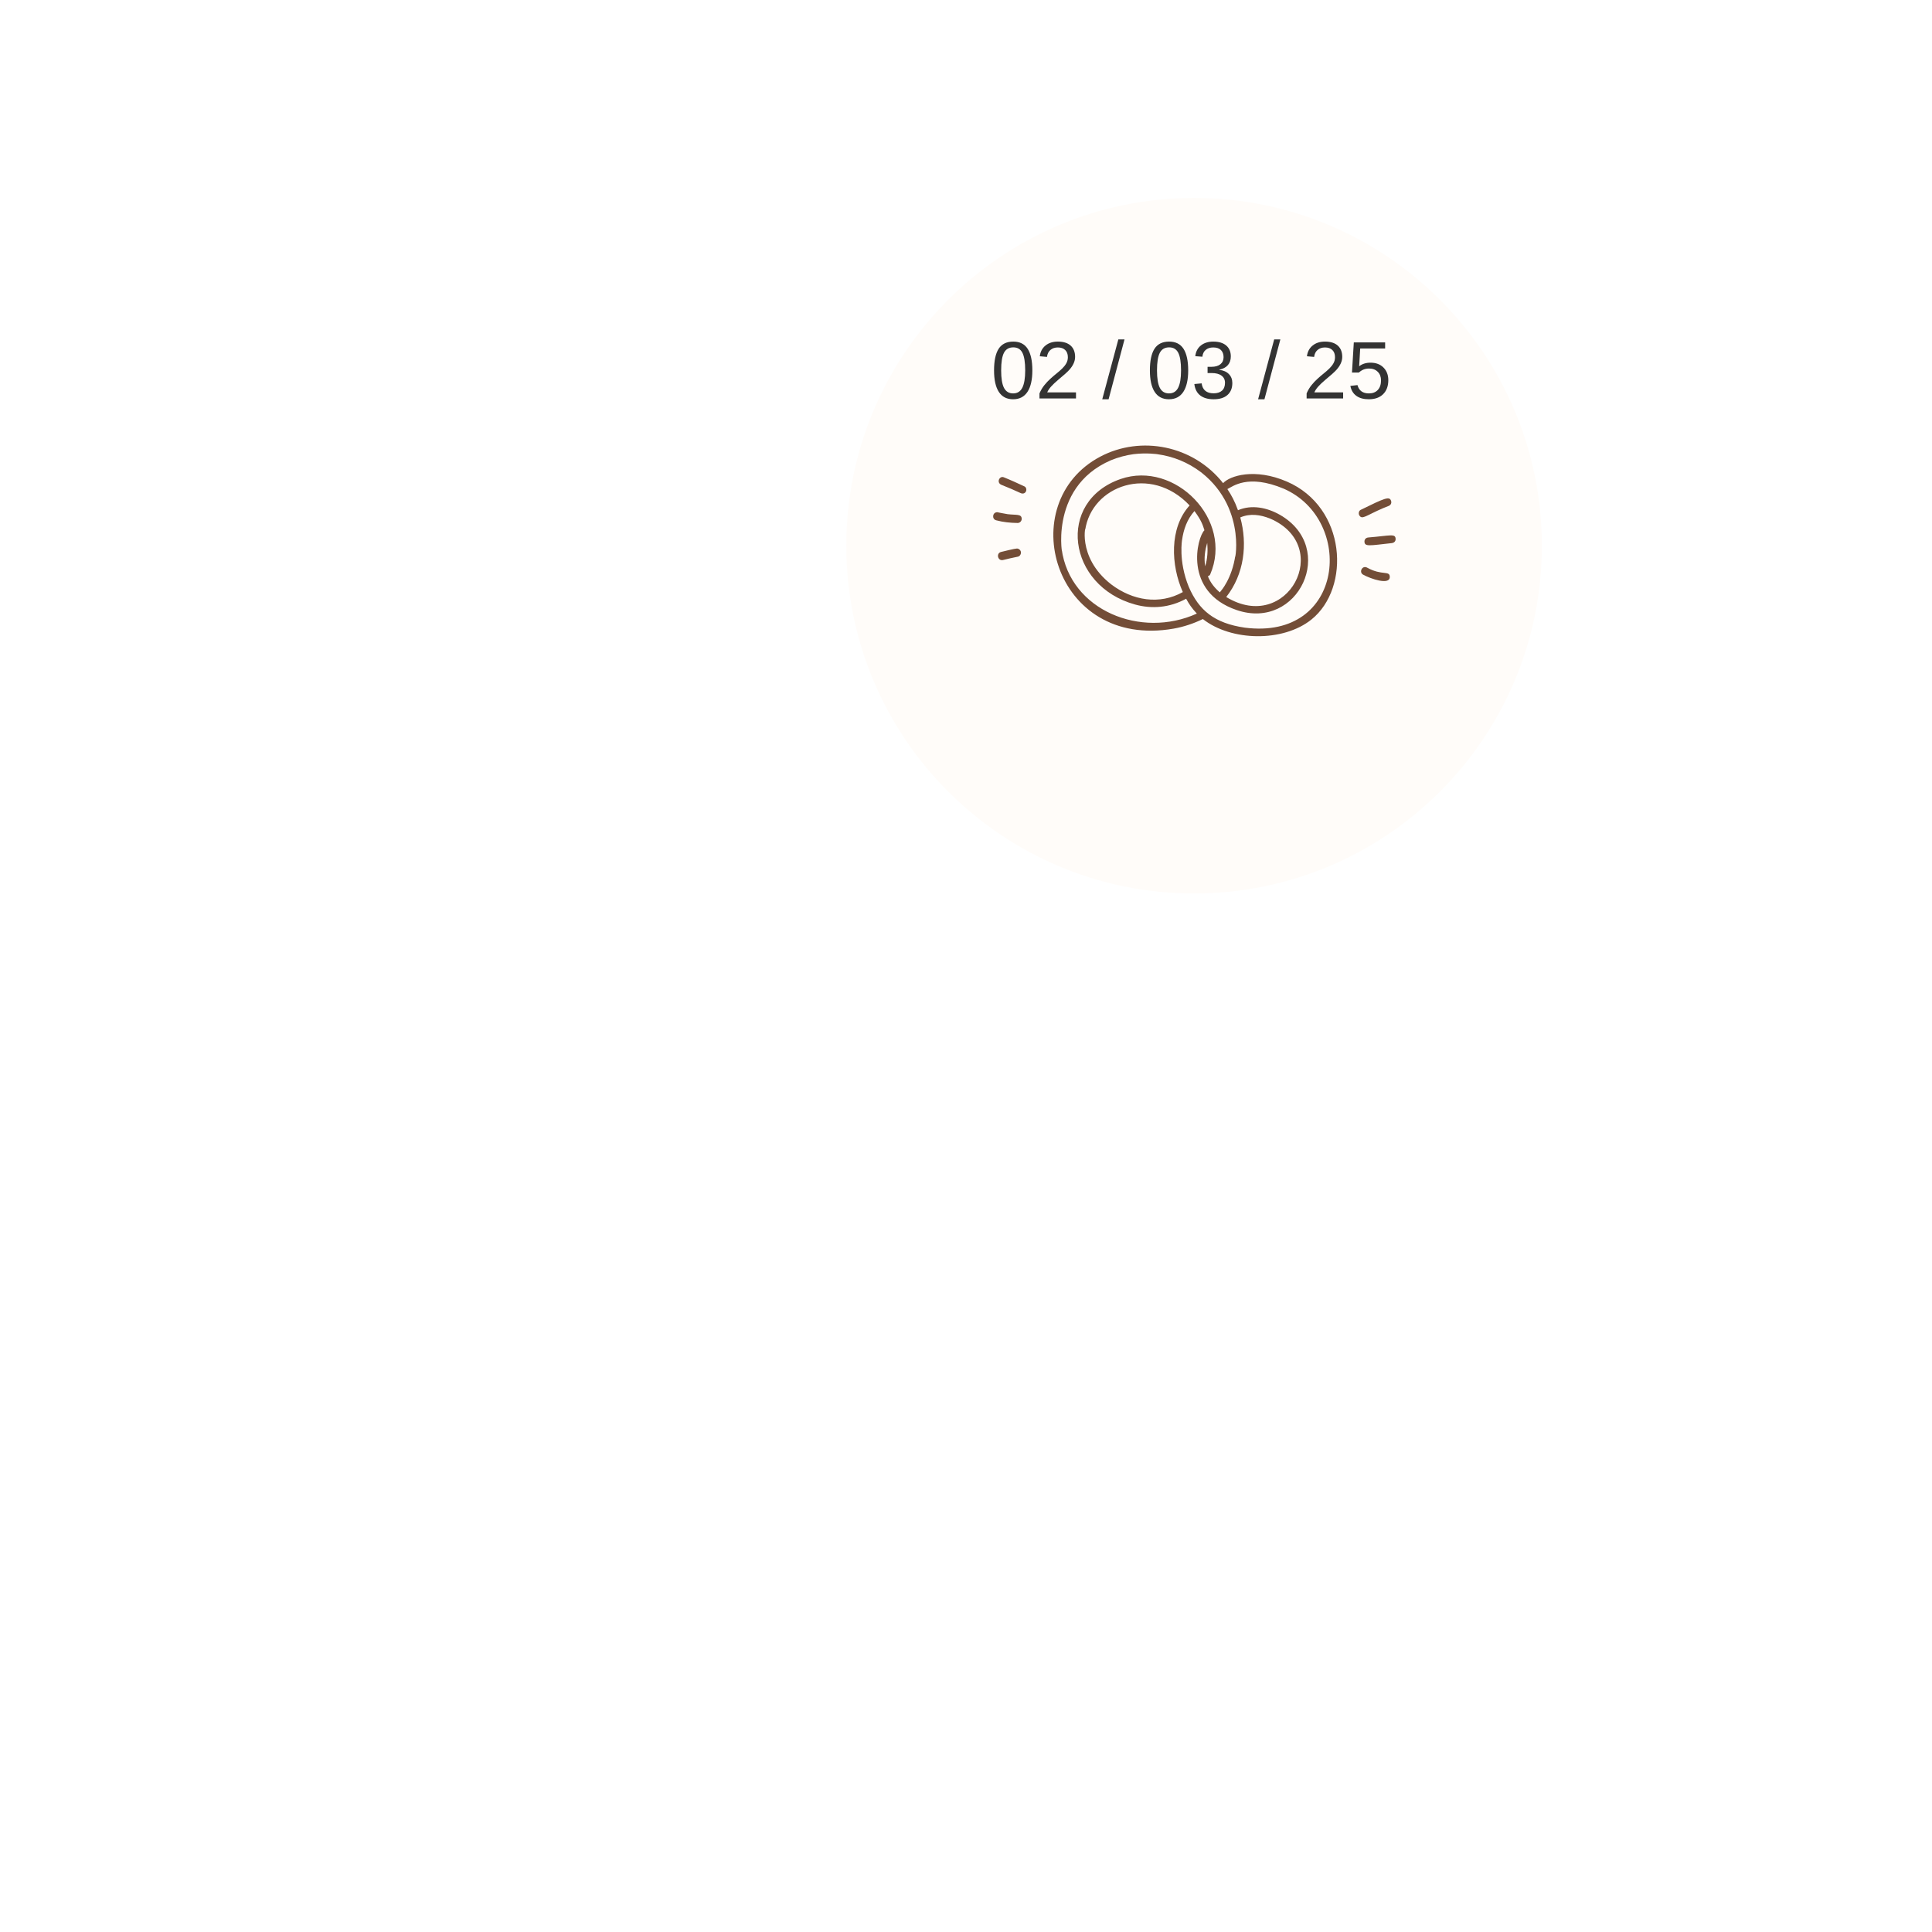
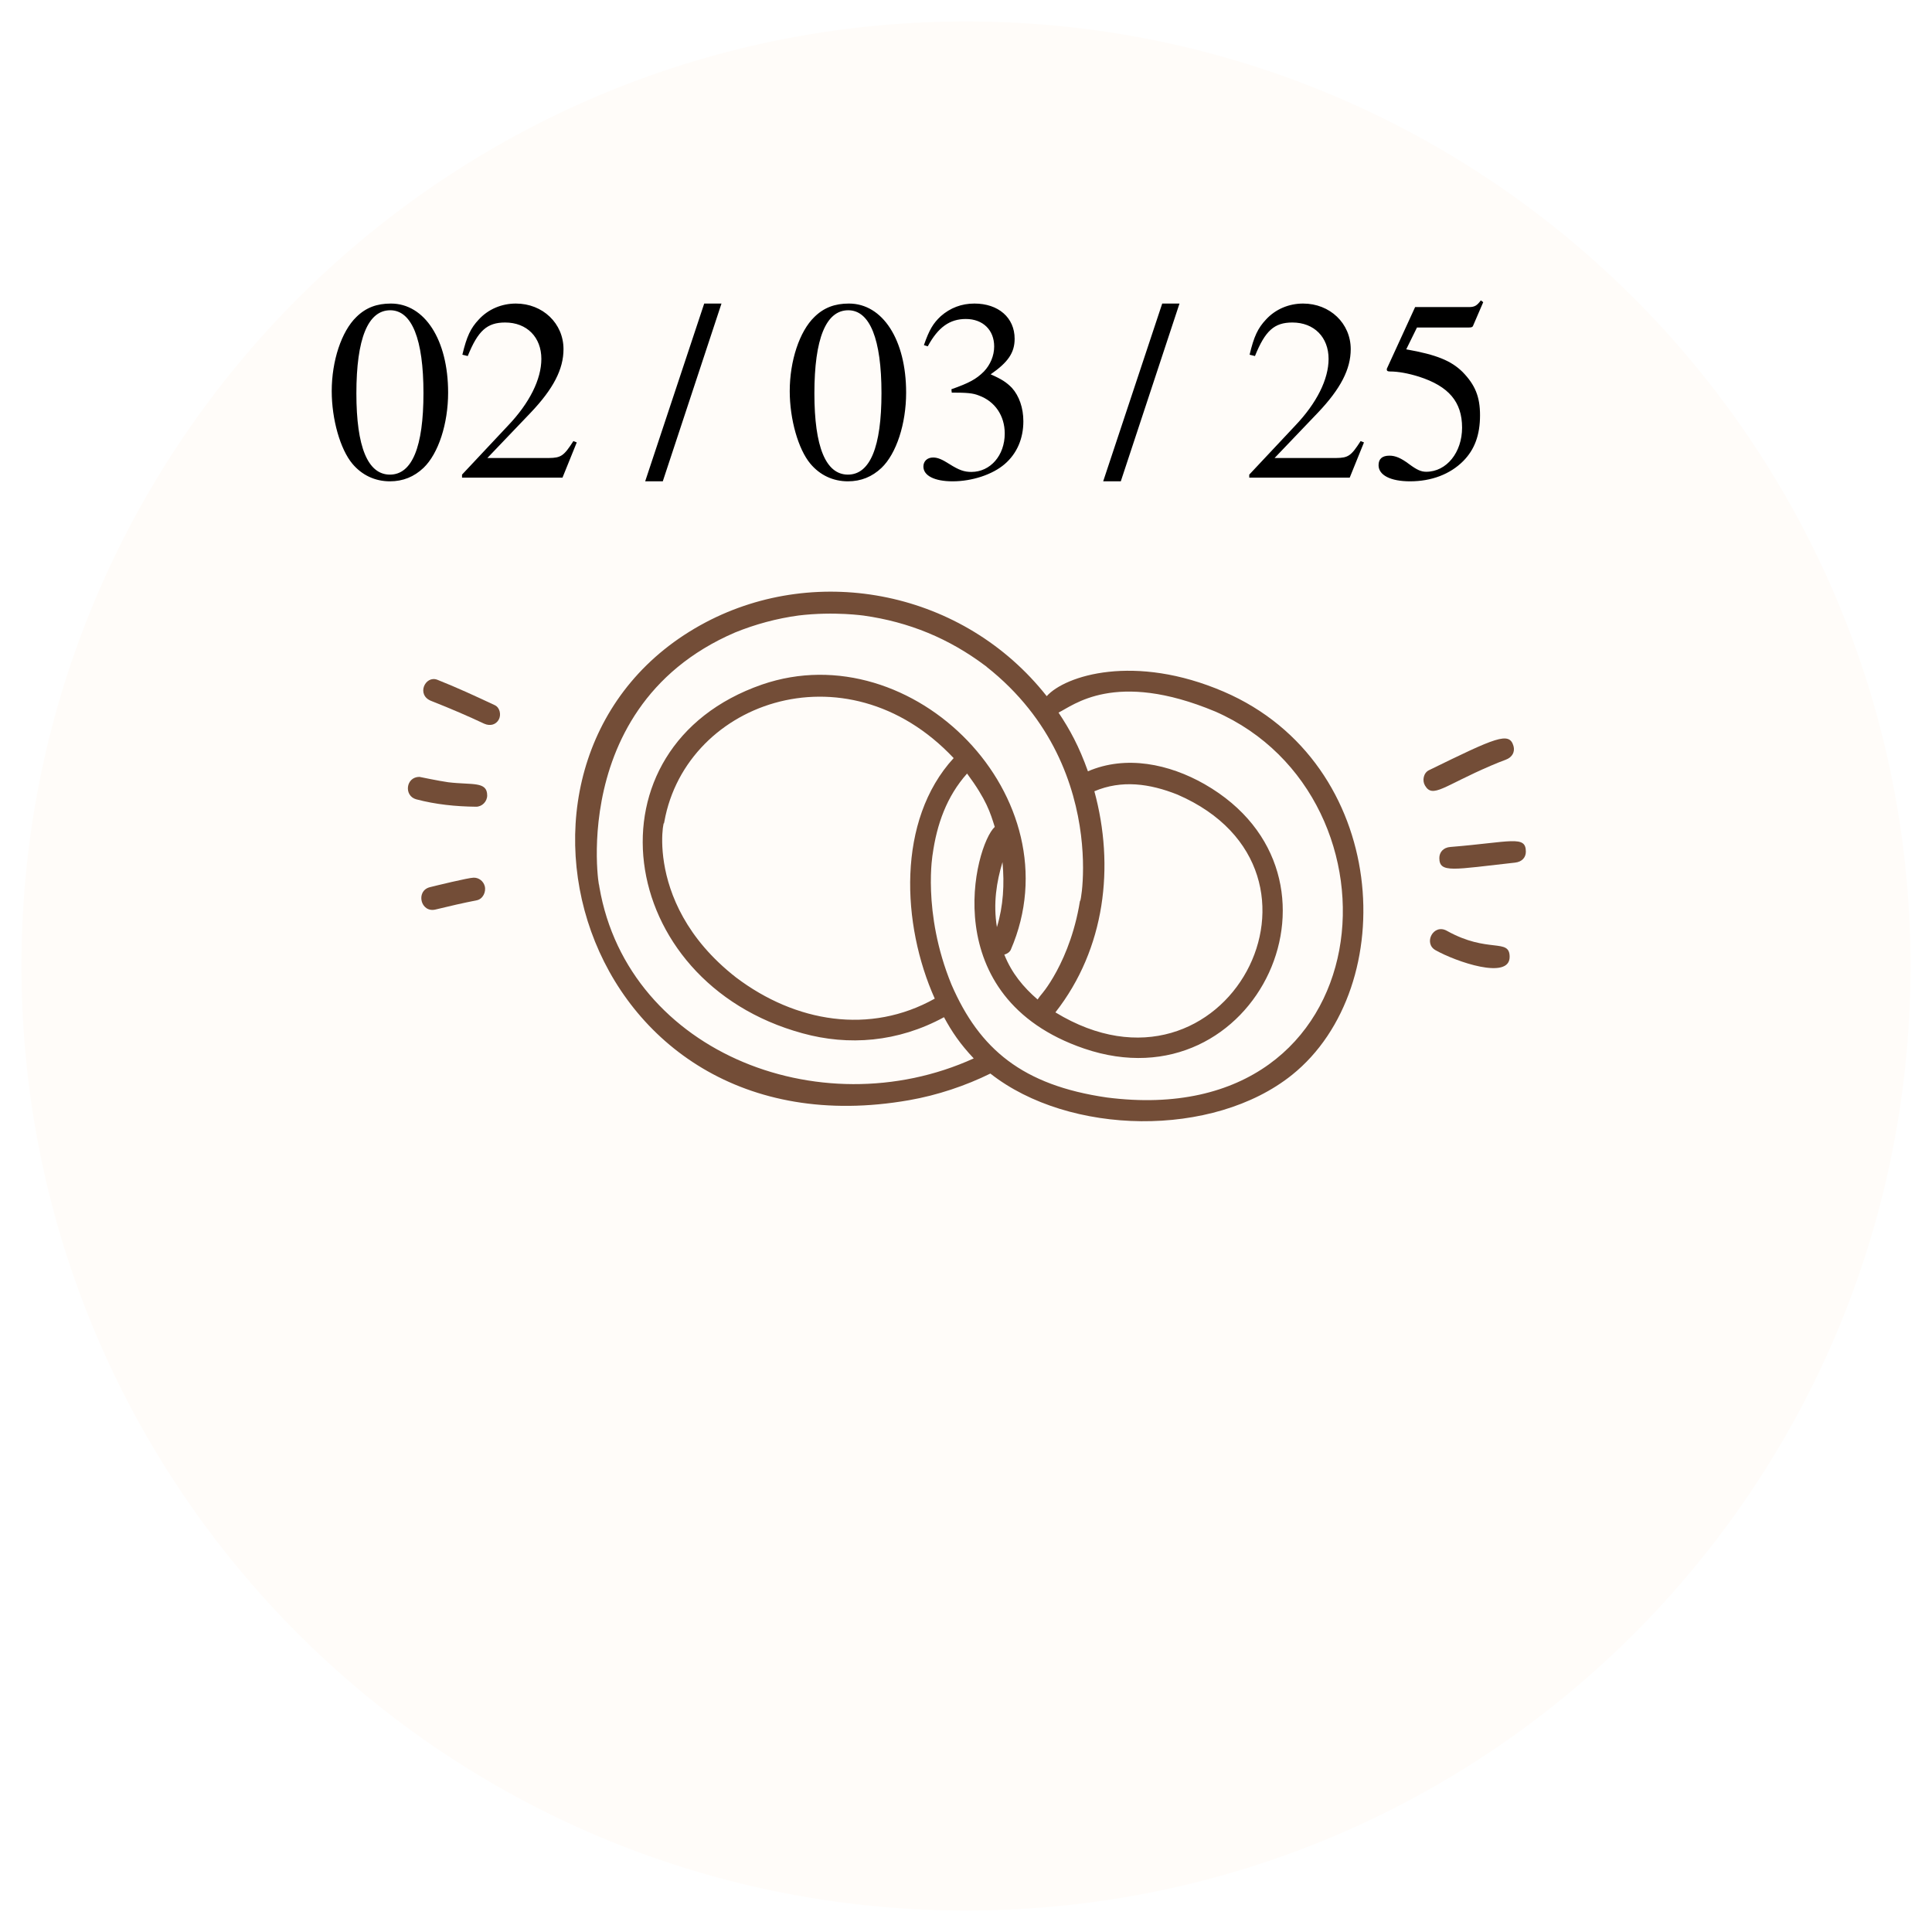
- <svg xmlns="http://www.w3.org/2000/svg" viewBox="0 0 500 500">
-   <defs />
-   <circle cx="309.03" cy="141.226" r="90" fill="#FFFCF9" />
-   <path d="M 322.146 162.435 C 314.282 161.297 310.271 157.922 307.675 151.923 C 304.881 145.136 305.965 139.496 305.909 139.794 C 306.305 136.983 307.226 134.383 309.125 132.258 C 310.939 134.716 311.281 135.896 311.706 137.23 C 309.825 138.967 306.127 153.122 320.028 157.874 C 336.094 163.363 346.144 141.779 331.252 133.243 C 327.951 131.364 323.946 130.52 320.386 132.046 C 319.554 129.719 318.69 128.143 317.647 126.571 C 318.981 125.95 322.876 122.562 332.238 126.476 C 350.575 134.498 348.095 165.768 322.146 162.435 Z M 306.114 153.23 C 300.069 156.602 293.13 155.432 287.602 151.252 C 278.262 143.978 281.301 134.743 280.83 137.262 C 282.461 125.694 297.791 120.091 307.871 130.812 C 302.557 136.619 303.023 146.335 306.114 153.23 Z M 312.422 140.502 C 312.614 142.56 312.506 144.583 311.901 146.562 C 311.539 144.347 311.878 142.34 312.422 140.502 Z M 328.728 134.216 C 345.251 141.38 333.188 164.161 317.35 154.506 C 322.015 148.558 322.888 140.88 320.984 133.908 C 323.526 132.822 326.134 133.182 328.728 134.216 Z M 274.758 142.095 C 275.458 146.046 270.651 126.346 287.526 119.104 C 289.374 118.351 291.369 117.804 293.45 117.522 C 293.425 117.526 293.398 117.531 293.373 117.535 C 296.809 117.119 299.617 117.564 299.471 117.538 C 303.729 118.131 307.447 119.674 310.815 122.207 C 310.798 122.192 310.781 122.178 310.763 122.163 C 310.803 122.194 310.942 122.302 310.971 122.324 C 310.955 122.314 310.941 122.302 310.926 122.291 C 323.34 132.084 319.072 147.254 319.727 143.579 C 318.874 149.856 315.767 153.159 316.143 152.715 C 315.934 152.979 315.855 153.068 315.69 153.307 C 314.361 152.151 313.282 150.858 312.595 149.127 C 312.839 149.058 313.095 148.899 313.19 148.679 C 319.311 134.539 304.069 119.116 290.018 123.964 C 273.273 129.771 276.189 151.655 293.794 156.459 C 298.071 157.636 302.677 157.299 306.97 154.952 C 307.714 156.324 308.469 157.443 309.743 158.794 C 295.315 165.356 276.939 158.01 274.758 142.095 Z M 333.034 124.627 C 324.723 121.051 318.261 123.124 316.542 125.042 C 308.823 115.262 295.287 112.626 284.769 118.168 C 262.079 130.148 272.674 168.14 303.737 162.688 C 306.365 162.229 309.001 161.331 311.298 160.207 C 318.647 165.989 332.044 166.223 339.394 160.335 C 349.611 152.14 348.483 131.279 333.034 124.627 Z" fill="#734D37" />
-   <path d="M 265.127 125.884 C 263.351 125.056 261.581 124.238 259.763 123.515 C 258.634 123.083 257.777 124.947 259.217 125.494 C 261.043 126.219 262.699 126.935 264.122 127.603 C 264.726 127.879 265.229 127.68 265.482 127.244 C 265.737 126.811 265.617 126.114 265.127 125.884 Z" fill="#734D37" />
-   <path d="M 260.782 133.068 C 259.919 132.942 258.099 132.562 258.099 132.562 C 256.822 132.562 256.63 134.338 257.805 134.652 C 259.617 135.138 261.491 135.324 263.362 135.346 C 263.934 135.351 264.414 134.862 264.414 134.294 C 264.414 132.951 263.021 133.339 260.782 133.068 Z" fill="#734D37" />
-   <path d="M 263.163 141.958 C 262.678 141.958 259.546 142.722 259.061 142.847 C 257.725 143.191 258.211 145.286 259.634 144.92 C 260.894 144.608 262.159 144.316 263.435 144.066 C 264.009 143.952 264.331 143.275 264.186 142.738 C 264.067 142.307 263.67 141.958 263.163 141.958 Z" fill="#734D37" />
-   <path d="M 357.963 131.502 C 358.408 131.314 358.857 131.138 359.313 130.966 C 359.955 130.722 360.168 130.202 360.032 129.695 C 359.647 128.312 358.393 128.892 352.152 131.946 C 351.647 132.195 351.511 132.903 351.783 133.362 C 352.507 134.6 353.524 133.406 357.963 131.502 Z" fill="#734D37" />
-   <path d="M 354.148 139.095 C 353.475 139.146 353.122 139.602 353.122 140.122 C 353.122 141.562 354.43 141.186 360.159 140.559 C 360.855 140.48 361.184 140.04 361.184 139.532 C 361.184 137.979 359.802 138.64 354.148 139.095 Z" fill="#734D37" />
-   <path d="M 353.824 146.91 C 352.564 146.207 351.61 148.071 352.768 148.718 C 354.674 149.782 359.674 151.512 359.674 149.332 C 359.674 147.548 357.674 149.055 353.824 146.91 Z" fill="#734D37" />
-   <text style="white-space: pre; fill: rgb(51, 51, 51); font-family: Arial, sans-serif; font-size: 28px;" x="242.272" y="112.635" transform="matrix(0.740257, 0, 0, 0.752811, 77.10496, 18.32418)">02 / 03 / 25</text>
+ <svg xmlns="http://www.w3.org/2000/svg" width="180" height="180">
+   <g class="layer">
+     <circle cx="90" cy="90" fill="#FFFCF9" id="svg_1" r="88" transform="matrix(1 0 0 1 0 0)" />
+     <path d="m103.12,102.25c-7.86,-1.14 -11.87,-4.51 -14.47,-10.51c-2.79,-6.79 -1.71,-12.43 -1.76,-12.13c0.39,-2.81 1.31,-5.41 3.21,-7.54c1.82,2.46 2.16,3.64 2.58,4.97c-1.88,1.74 -5.58,15.9 8.32,20.65c16.07,5.49 26.12,-16.1 11.23,-24.63c-3.3,-1.88 -7.31,-2.73 -10.87,-1.2c-0.83,-2.33 -1.69,-3.9 -2.74,-5.47c1.34,-0.63 5.23,-4.01 14.6,-0.1c18.33,8.02 15.85,39.29 -10.1,35.96zm-16.03,-9.21c-6.04,3.38 -12.98,2.21 -18.51,-1.97c-9.34,-7.28 -6.3,-16.51 -6.77,-13.99c1.63,-11.57 16.96,-17.17 27.04,-6.45c-5.32,5.8 -4.85,15.52 -1.76,22.41zm6.31,-12.72c0.19,2.05 0.08,4.08 -0.52,6.06c-0.36,-2.22 -0.03,-4.23 0.52,-6.06zm16.3,-6.29c16.53,7.16 4.47,29.95 -11.37,20.29c4.66,-5.95 5.53,-13.63 3.63,-20.6c2.54,-1.08 5.15,-0.72 7.74,0.31zm-53.97,7.88c0.7,3.95 -4.1,-15.75 12.77,-22.99c1.85,-0.75 3.85,-1.3 5.93,-1.58c-0.03,0 -0.06,0.01 -0.08,0.01c3.44,-0.42 6.24,0.03 6.1,0c4.26,0.6 7.97,2.14 11.34,4.67c-0.02,-0.01 -0.03,-0.03 -0.05,-0.04c0.04,0.03 0.18,0.14 0.21,0.16c-0.02,-0.01 -0.03,-0.02 -0.05,-0.03c12.42,9.79 8.15,24.96 8.8,21.28c-0.85,6.28 -3.96,9.58 -3.58,9.14c-0.21,0.26 -0.29,0.35 -0.45,0.59c-1.33,-1.15 -2.41,-2.45 -3.1,-4.18c0.25,-0.07 0.5,-0.23 0.6,-0.45c6.12,-14.14 -9.12,-29.56 -23.18,-24.71c-16.74,5.81 -13.82,27.69 3.78,32.49c4.28,1.18 8.88,0.84 13.18,-1.5c0.74,1.37 1.5,2.49 2.77,3.84c-14.43,6.56 -32.8,-0.79 -34.99,-16.7zm58.28,-17.47c-8.31,-3.57 -14.77,-1.5 -16.49,0.42c-7.72,-9.78 -21.26,-12.42 -31.77,-6.88c-22.69,11.98 -12.1,49.97 18.96,44.52c2.63,-0.46 5.27,-1.35 7.56,-2.48c7.35,5.78 20.75,6.02 28.1,0.13c10.22,-8.2 9.09,-29.06 -6.36,-35.71z" fill="#734D37" id="svg_10" />
+     <path d="m46.1,65.7c-1.77,-0.83 -3.54,-1.65 -5.36,-2.37c-1.13,-0.43 -1.99,1.43 -0.55,1.98c1.83,0.72 3.49,1.44 4.91,2.11c0.6,0.27 1.11,0.07 1.36,-0.36c0.25,-0.43 0.13,-1.13 -0.36,-1.36z" fill="#734D37" id="svg_11" />
+     <path d="m41.76,72.88c-0.86,-0.12 -2.68,-0.5 -2.68,-0.5c-1.28,0 -1.47,1.77 -0.3,2.09c1.81,0.48 3.69,0.67 5.56,0.69c0.57,0.01 1.05,-0.48 1.05,-1.05c0,-1.34 -1.39,-0.96 -3.63,-1.23z" fill="#734D37" id="svg_12" />
+     <path d="m44.14,81.77c-0.49,0 -3.62,0.77 -4.1,0.89c-1.34,0.35 -0.85,2.44 0.57,2.07c1.26,-0.31 2.53,-0.6 3.8,-0.85c0.58,-0.11 0.9,-0.79 0.75,-1.33c-0.12,-0.43 -0.51,-0.78 -1.02,-0.78z" fill="#734D37" id="svg_13" />
+     <path d="m138.94,71.32c0.44,-0.19 0.89,-0.37 1.35,-0.54c0.64,-0.24 0.86,-0.76 0.72,-1.27c-0.39,-1.38 -1.64,-0.8 -7.88,2.25c-0.51,0.25 -0.64,0.96 -0.37,1.42c0.72,1.24 1.74,0.04 6.18,-1.86z" fill="#734D37" id="svg_14" />
+     <path d="m135.13,78.91c-0.68,0.05 -1.03,0.51 -1.03,1.03c0,1.44 1.31,1.06 7.04,0.43c0.69,-0.07 1.02,-0.51 1.02,-1.02c0,-1.56 -1.38,-0.9 -7.03,-0.44z" fill="#734D37" id="svg_15" />
+     <path d="m134.8,86.72c-1.26,-0.7 -2.21,1.17 -1.05,1.81c1.9,1.07 6.9,2.8 6.9,0.62c0,-1.79 -2,-0.28 -5.85,-2.43z" fill="#734D37" id="svg_16" />
+     <text fill="#000000" font-family="Times" font-size="24" font-weight="normal" id="svg_18" stroke-width="0" text-anchor="middle" x="85" xml:space="preserve" y="44.5">02 / 03 / 25</text>
+   </g>
</svg>
